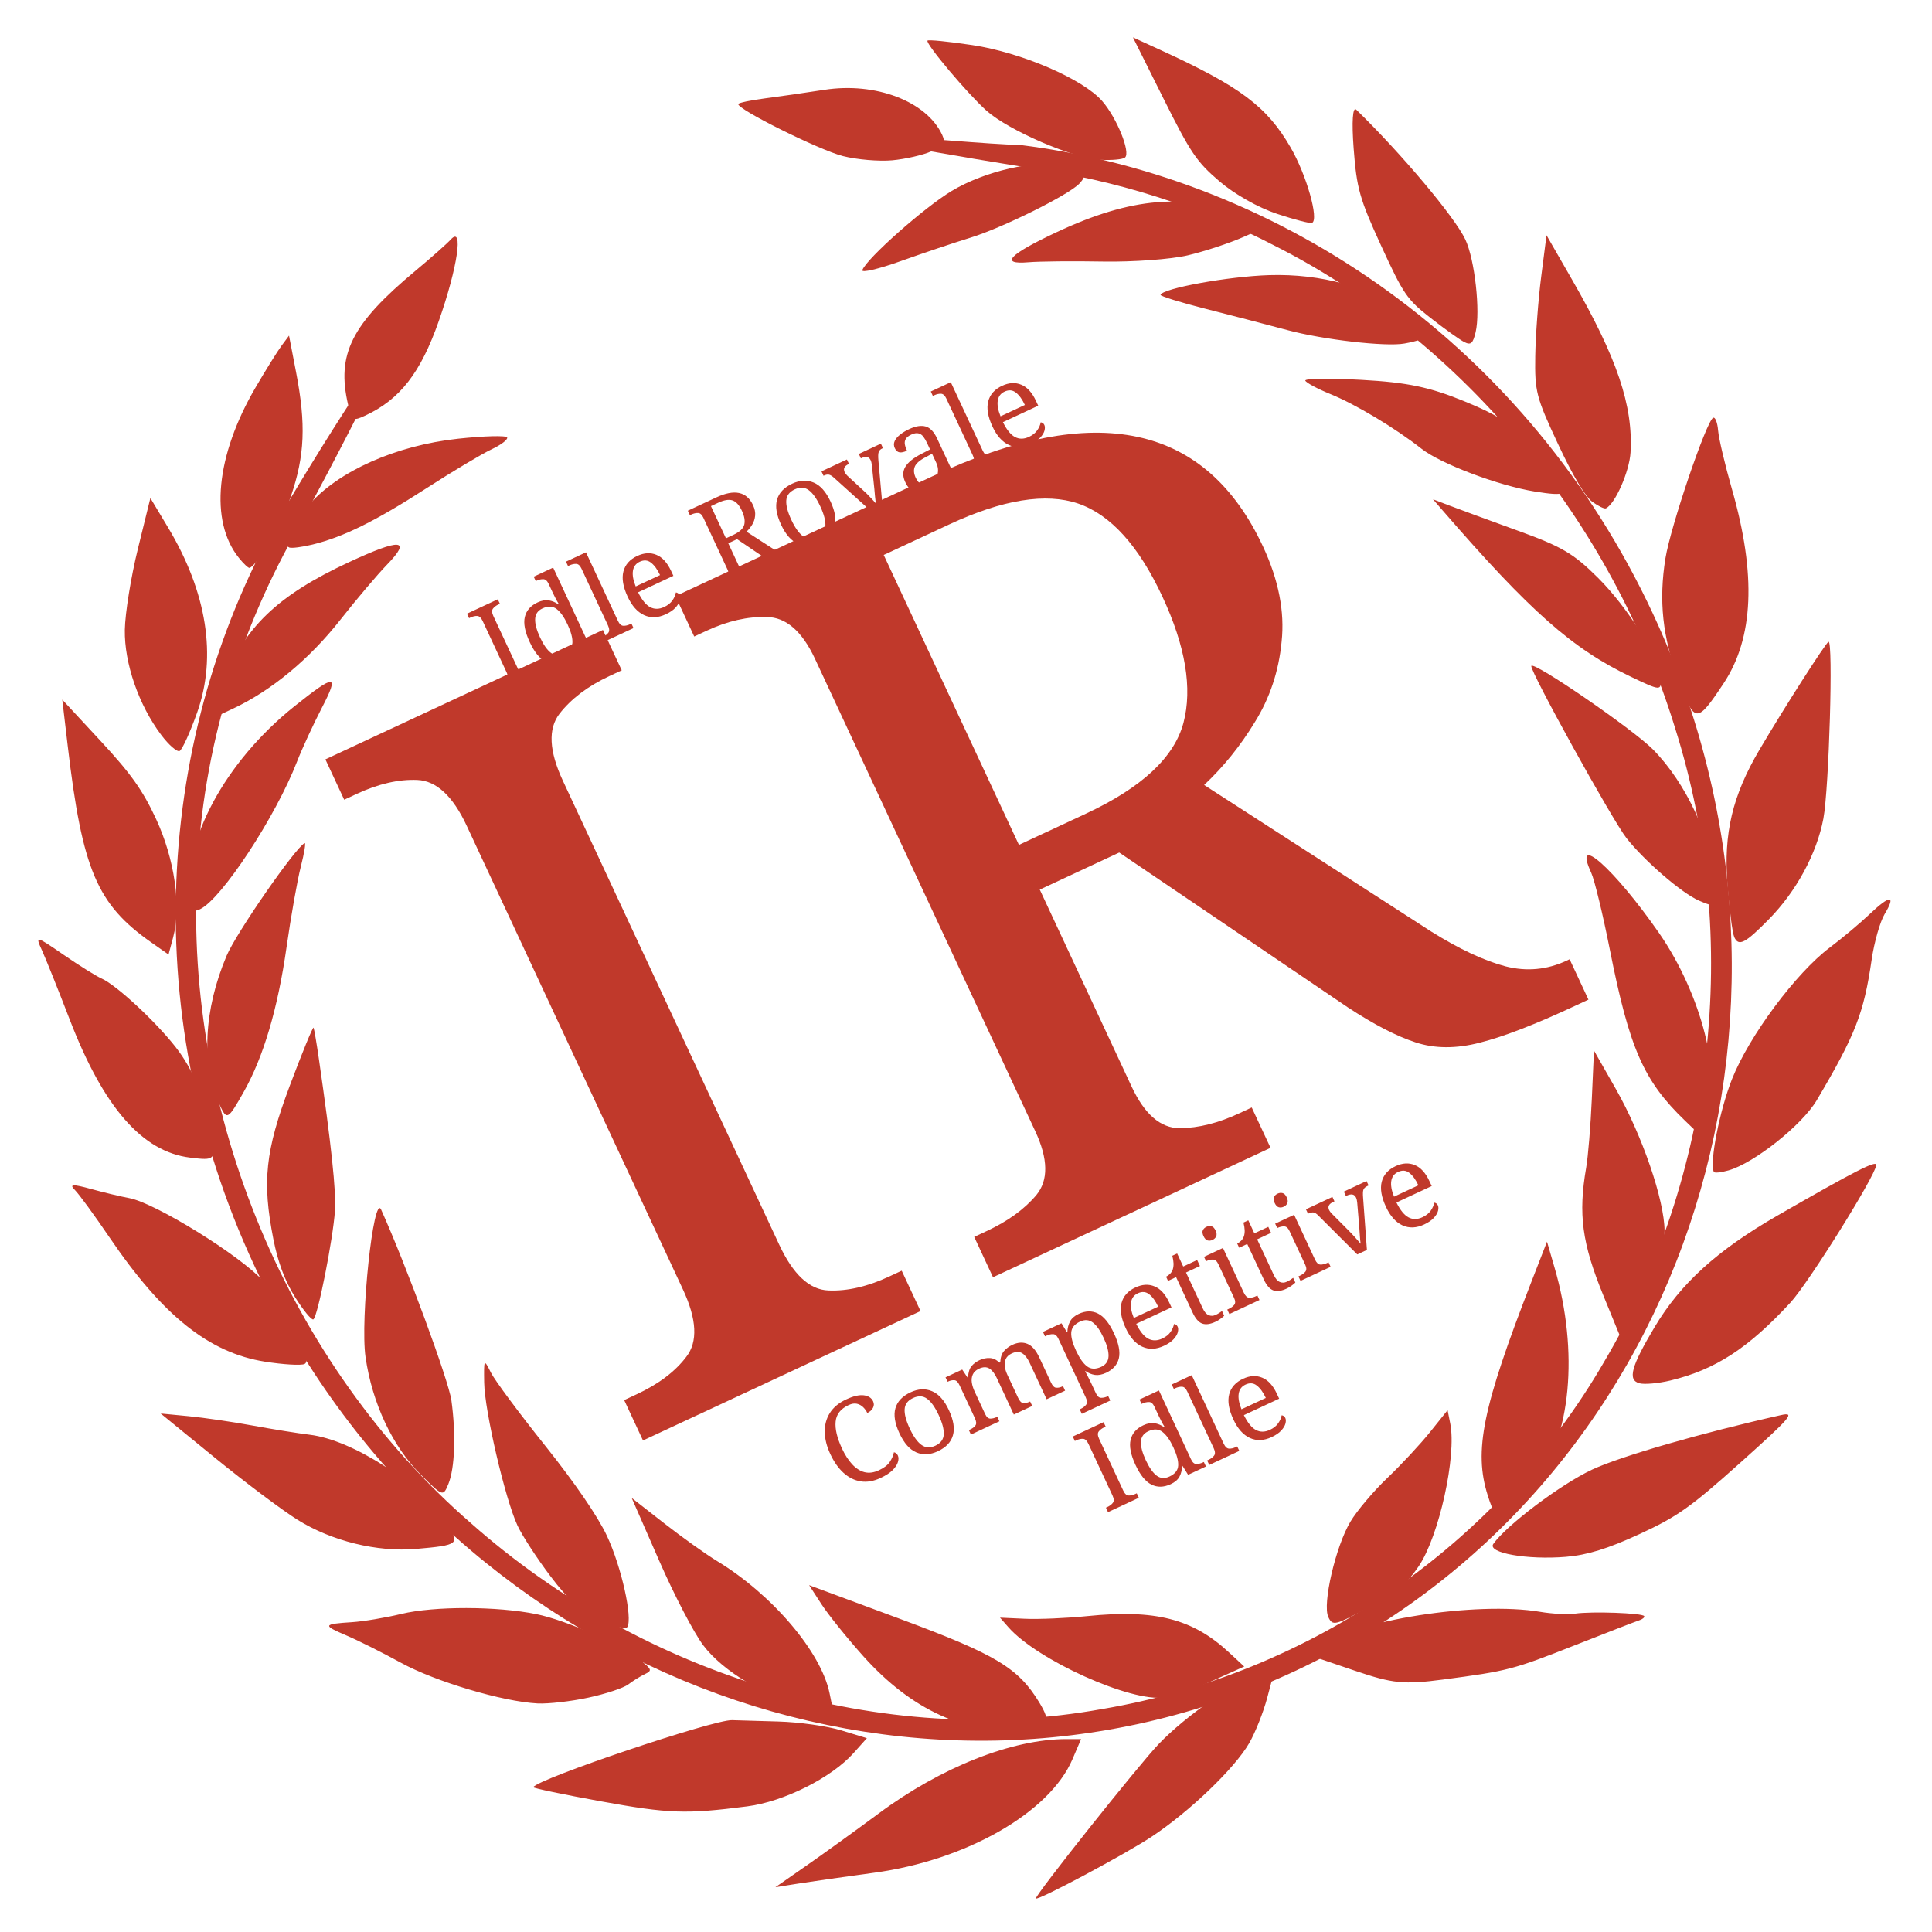
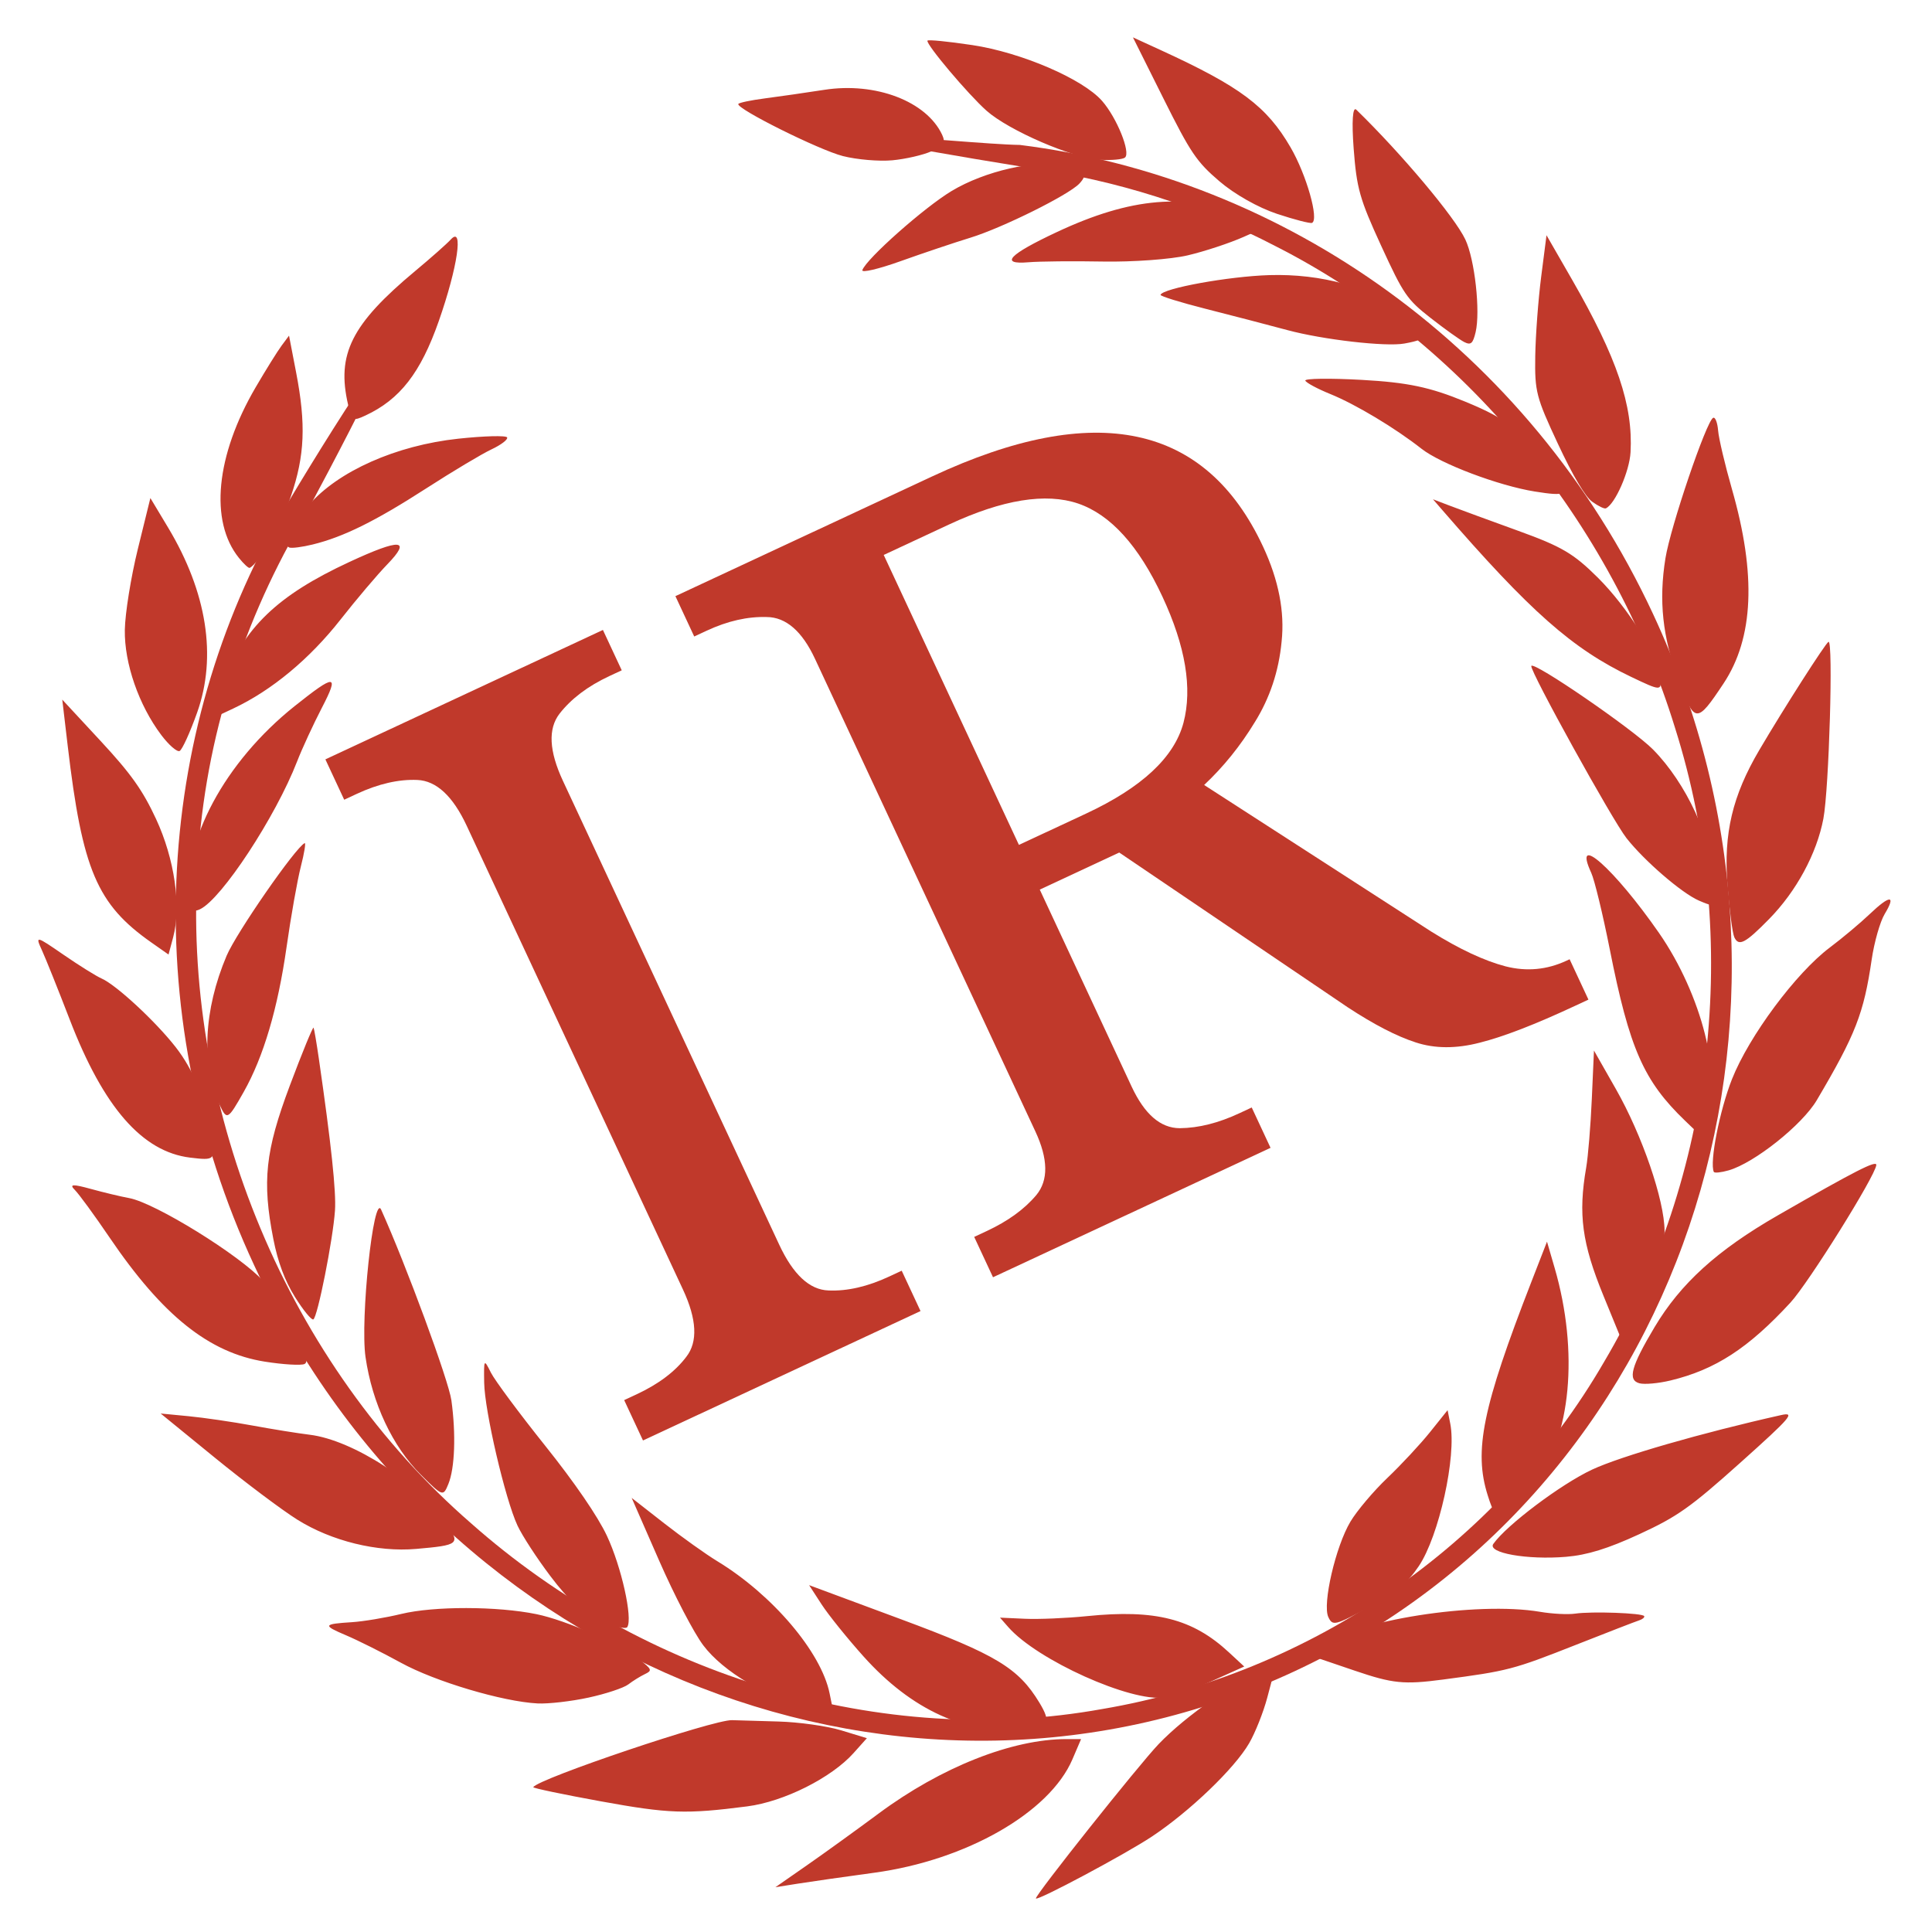
<svg xmlns="http://www.w3.org/2000/svg" width="750" height="750">
  <g fill="#c0392b">
    <g transform="rotate(-25, 375.002, 375)" id="svg_7">
      <g id="layer3" display="inline" />
      <g id="layer1" display="inline">
        <g id="g22249">
          <path id="path18706" d="m213.223,100.233c-82.829,55.752 -137.768,152.951 -137.768,263.557c0,172.92 134.166,313.245 299.495,313.245c165.33,0 299.527,-140.325 299.527,-313.245c0,-114.147 -58.51,-214.065 -145.818,-268.827c-19.972,-9.625 -109.795,-64.749 0,9.944c27.871,18.103 52.915,40.936 73.368,67.654c50.724,64.739 73.047,152.252 61.484,235.083c-11.212,85.658 -60.059,164.258 -128.957,211.316c-67.714,47.292 -154.872,61.453 -233.511,39.81c-83.923,-22.091 -155.9,-86.607 -191.614,-168.92c-38.302,-86.027 -33.719,-191.155 10.395,-273.799c22.158,-42.643 54.816,-78.766 93.398,-105.641c109.048,-81.635 27.966,-29.223 0,-10.176l-0,-0z" stroke-dashoffset="0" stroke-miterlimit="4" stroke-linejoin="round" stroke-linecap="round" stroke-width="2.748" />
          <path id="path17799" d="m246.62,714.529c0.003,-1.154 58.147,-30.154 68.561,-34.196c14.373,-5.579 38.063,-9.593 46.46,-7.872l6.103,1.251l-6.815,8.158c-3.749,4.487 -9.977,10.358 -13.84,13.048c-9.323,6.49 -32.133,14.252 -49.595,16.876c-12.301,1.848 -50.876,3.923 -50.873,2.736zm231.515,-0.636c-26.108,-1.577 -28.094,-1.941 -52.434,-9.608c-14.562,-4.587 -18.286,-6.804 -29.527,-17.577l-12.864,-12.328l5.68,-1.591c14.613,-4.093 61.509,9.408 82.048,23.62c3.903,2.701 9.332,5.579 12.064,6.396c6.228,1.862 23.847,10.869 23.847,12.19c0,0.541 -1.118,0.839 -2.484,0.661c-1.366,-0.177 -13.215,-0.971 -26.331,-1.763zm-284.176,-34.931c-10.93,-3.397 -23.761,-7.289 -28.514,-8.65l-8.642,-2.474l14.603,-2.528c8.032,-1.39 23.271,-4.302 33.864,-6.47c29.541,-6.046 59.129,-4.289 78.27,4.645l5.117,2.389l-6.389,5.715c-16.736,14.97 -53.884,18.072 -88.309,7.372zm295.244,2.353c-14.215,-5.238 -27.201,-14.353 -23.484,-16.484c7.766,-4.453 33.679,-9.933 46.97,-9.933c12.253,0 44.525,5.058 75.312,11.803c5.804,1.272 3.353,2.393 -22.051,10.083c-24.93,7.548 -30.968,8.643 -47.268,8.579c-13.381,-0.053 -21.752,-1.203 -29.479,-4.05zm-164.37,-16.422c-12.545,-3.724 -38.648,-33.995 -43.407,-50.338l-1.373,-4.714l8.583,4.486c4.721,2.467 14.765,6.64 22.321,9.273c25.131,8.757 36.689,18.225 43.933,35.988l3.069,7.525l-13.441,-0.184c-7.392,-0.101 -16.251,-1.018 -19.686,-2.038zm70.831,-1.406c0,-5.549 14.168,-23.646 23.428,-29.924c4.086,-2.771 13.159,-6.964 20.161,-9.319c7.002,-2.355 17.137,-6.46 22.522,-9.121l9.791,-4.839l-1.266,5.167c-3.058,12.484 -22.433,37.762 -34.492,45.002c-6.925,4.158 -12.319,5.535 -24.512,6.258c-14.703,0.872 -15.633,0.68 -15.633,-3.224zm-125.196,-9.999c-21.477,-7.848 -36.674,-25.618 -44.79,-52.373c-2.746,-9.051 -5.546,-20.409 -6.222,-25.239l-1.23,-8.782l26.765,27.105c27.619,27.971 33.251,36.34 34.97,51.964c0.999,9.084 -0.824,10.491 -9.492,7.324zm201.25,-6.699c2.349,-17.94 12.541,-31.683 50.34,-67.873l12.127,-11.611l-1.614,10.458c-5.17,33.508 -22.247,62.688 -42.279,72.244c-5.594,2.668 -12.3,4.861 -14.903,4.872c-4.373,0.018 -4.652,-0.596 -3.671,-8.089zm-311.542,-12.008c-22.876,-7.273 -28.8,-10.287 -50.701,-25.802c-12.126,-8.59 -21.776,-15.818 -21.444,-16.063c3.003,-2.206 74.662,5.795 80.939,9.038c1.721,0.889 8.942,4.517 16.047,8.063c7.104,3.545 16.407,9.585 20.672,13.422l7.754,6.976l-7.133,3.053c-11.854,5.074 -32.456,5.661 -46.134,1.312zm394.753,1.639c-4.762,-0.959 -9.926,-2.822 -11.477,-4.141c-3.658,-3.11 -0.18,-7.233 14.553,-17.253c16.302,-11.086 34.709,-16.792 61.616,-19.098c34.642,-2.97 44.056,-3.307 42.987,-1.541c-2.282,3.771 -43.21,30.369 -52.763,34.289c-22.279,9.142 -37.391,11.273 -54.917,7.743zm-357.467,-26.929c-12.48,-9.648 -23.701,-26.083 -26.348,-38.591c-1.265,-5.979 -1.982,-22.316 -1.63,-37.142l0.629,-26.468l7.262,14.252c3.994,7.839 9.603,17.758 12.465,22.044c13.898,20.817 21.653,49.029 17.843,64.915l-1.799,7.501l-8.421,-6.51zm347.716,-13.926c1.052,-21.957 4.434,-32.794 14.952,-47.901c2.471,-3.549 8.417,-13.978 13.214,-23.175l8.721,-16.722l1.392,17.115c1.673,20.582 -1.124,46.984 -6.137,57.913c-3.915,8.536 -20.788,27.079 -28.478,31.295l-4.674,2.563l1.01,-21.088zm-423.02,-25.099c-6.702,-1.519 -15.191,-4.354 -18.865,-6.3c-11.991,-6.353 -32.43,-24.485 -41.41,-36.737c-4.836,-6.597 -11.477,-14.973 -14.759,-18.612c-6.731,-7.464 -6.334,-7.811 4.212,-3.686c4.121,1.612 12.518,3.942 18.66,5.179c12.829,2.583 35.05,12.988 47.553,22.268c9.502,7.052 24.294,23.973 28.853,33.004c2.711,5.372 2.665,5.844 -0.58,5.869c-1.941,0.015 -5.317,0.421 -7.503,0.902c-2.186,0.481 -9.458,-0.368 -16.159,-1.887zm487.632,1.552c-3.006,-0.476 -5.465,-1.329 -5.465,-1.895c0,-4.045 12.154,-20.717 21.623,-29.661c13.074,-12.349 39.9,-26.841 55.978,-30.24c5.958,-1.26 14.752,-3.61 19.543,-5.224c10.322,-3.477 12.554,-2.457 5.292,2.417c-2.872,1.928 -8.299,8.185 -12.06,13.905c-11.625,17.678 -17.975,23.74 -42.391,40.471c-9.204,6.306 -32.258,11.851 -42.518,10.226zm-471,-27.048c-5.153,-6.168 -7.618,-11.897 -10.103,-23.486c-1.808,-8.431 -3.288,-18.866 -3.288,-23.19c0,-11.322 7.254,-45.795 11.738,-55.781c3.773,-8.403 3.827,-8.436 4.001,-2.411c0.097,3.359 3.29,18.935 7.097,34.612c4.336,17.857 6.931,33.499 6.947,41.877c0.025,13.23 -4.389,33.252 -7.808,35.417c-0.973,0.616 -4.836,-2.551 -8.584,-7.038zm463.815,2.437c-8.049,-20.835 -7.742,-34.456 1.638,-72.693c3.296,-13.437 6.005,-26.897 6.019,-29.91c0.083,-17.802 8.803,2.309 13.968,32.215c4.965,28.745 -1.47,62.238 -13.743,71.535l-5.754,4.359l-2.127,-5.506zm-516.673,-57.524c-14.246,-5.183 -28.514,-16.665 -37.023,-29.794c-3.838,-5.922 -12.308,-21.792 -18.823,-35.267l-11.845,-24.5l9.363,5.515c5.149,3.033 14.589,9.235 20.978,13.783c6.388,4.547 14.751,10.218 18.584,12.602c14.388,8.948 30.711,35.036 33.632,53.753c1.475,9.453 0.835,9.622 -14.867,3.909zm564.099,1.054c0,-1.716 2.808,-10.579 6.24,-19.696c7.023,-18.659 16.318,-30.414 33.272,-42.078c15.501,-10.665 40.782,-26.711 42.096,-26.718c2.097,-0.012 -23.946,51.851 -30.839,61.413c-8.067,11.19 -21.402,21.083 -35.575,26.39c-12.345,4.623 -15.194,4.752 -15.194,0.689zm-550.273,-26.341c-5.348,-14.644 -5.413,-33.163 -0.178,-50.528c4.257,-14.121 29.772,-56.503 29.677,-49.295c-0.313,23.697 -4.284,71.216 -6.571,78.626c-3.901,12.645 -9.91,24.407 -14.768,28.908c-3.93,3.641 -4.059,3.519 -8.16,-7.711zm543.783,7.574c-4.799,-5.459 -12.594,-22.799 -15.178,-33.763c-2.031,-8.616 -6.588,-74.764 -5.251,-76.222c1.487,-1.622 25.446,39.006 29.143,49.418c6.122,17.24 6.062,41.182 -0.135,54.459c-2.483,5.319 -4.724,9.671 -4.981,9.671c-0.257,0 -1.876,-1.603 -3.599,-3.563zm-580.135,-73c-18.171,-12.26 -28.431,-32.977 -34.277,-69.215c-1.644,-10.191 -3.63,-20.269 -4.414,-22.396c-1.093,-2.966 0.245,-2.445 5.746,2.242c3.944,3.359 9.356,7.658 12.028,9.553c8.364,5.932 29.679,38.436 33.575,51.198c4.403,14.425 4.957,35.957 0.925,35.957c-1.487,0 -7.599,-3.303 -13.582,-7.34zm609.152,-7.814c1.472,-17.841 6.062,-31.26 15.407,-45.044c6.99,-10.311 36.952,-41.6 39.835,-41.6c0.893,0 0.741,2.377 -0.337,5.281c-1.078,2.905 -3.216,13.212 -4.751,22.905c-5.397,34.077 -16.763,55.932 -34.835,66.983c-16.095,9.842 -16.802,9.448 -15.319,-8.524zm-587.946,-9.989c-0.903,-7.401 -0.295,-15.067 1.895,-23.923c5.489,-22.191 11.579,-32.285 30.915,-51.245c9.852,-9.66 17.913,-17.096 17.913,-16.525c0,0.571 -1.43,5.792 -3.178,11.601c-9.674,32.156 -15.722,49.789 -19.294,56.249c-5.488,9.925 -23.679,34.734 -25.468,34.734c-0.8,0 -2.052,-4.901 -2.783,-10.891zm571.855,1.054c-16.119,-19.585 -24.792,-39.507 -39.15,-89.925l-1.449,-5.09l4.932,5.09c2.713,2.799 11.659,11.792 19.88,19.984c12.737,12.69 15.744,17.058 20.325,29.522c5.717,15.553 8.42,38.015 5.513,45.796c-1.699,4.546 -2.03,4.369 -10.05,-5.376zm-585.894,-67.308c-15.861,-9.909 -22.196,-31.864 -19.699,-68.277c0.85,-12.4 1.568,-25.45 1.595,-29.001c0.048,-6.276 0.238,-6.134 6.83,5.09c3.729,6.35 8.019,12.951 9.532,14.669c4.087,4.639 11.933,23.868 14.797,36.265c2.517,10.896 1.895,22.341 -2.026,37.26c-2.37,9.016 -2.763,9.158 -11.028,3.995zm600.905,-0.731c-1.613,-2.909 -2.545,-12.381 -2.554,-25.959c-0.014,-20.028 0.391,-22.213 6.414,-34.612c3.536,-7.279 10.335,-19.408 15.109,-26.954l8.681,-13.72l1.704,19.828c2.996,34.862 0.855,54.292 -7.747,70.319c-3.527,6.571 -13.914,15.678 -17.882,15.678c-0.652,0 -2.329,-2.061 -3.725,-4.581zm-581.85,-12.841c0,-17.214 9.871,-36.083 26.918,-51.456c7.177,-6.473 42.019,-26.812 45.93,-26.812c0.586,0 -1.754,3.436 -5.2,7.635c-3.447,4.199 -11.642,15.881 -18.212,25.959c-13.16,20.185 -26.155,34.882 -38.863,43.952c-10.122,7.225 -10.572,7.255 -10.572,0.723zm563.348,-0.151c-11.781,-7.976 -28.583,-25.186 -32.869,-33.668c-5.86,-11.596 -15.892,-26.44 -23.12,-34.21c-3.615,-3.887 -6.574,-7.841 -6.574,-8.787c0,-0.946 9.002,3.103 20.004,8.998c15.683,8.403 22.751,13.702 32.725,24.533c12.679,13.77 15.521,19.772 19.826,41.874c1.561,8.012 0.23,8.18 -9.992,1.259zm-560.736,-68.327c-12.869,-22.345 -12.371,-36.868 2.843,-82.914l5.661,-17.135l6.718,20.879c5.293,16.452 6.713,24.187 6.695,36.477c-0.026,17.114 -5.402,34.937 -13.419,44.486l-4.428,5.275l-4.07,-7.067zm560.426,4.162c-1.19,-1.515 -4.729,-7.793 -7.865,-13.952c-5.301,-10.414 -5.692,-12.766 -5.573,-33.594c0.114,-19.988 0.788,-24.147 6.273,-38.683c3.713,-9.839 6.604,-15.079 7.304,-13.234c8.706,22.951 17.021,53.914 17.064,63.548c0.039,8.603 -6.446,27.797 -11.589,34.304c-2.824,3.572 -3.842,3.865 -5.614,1.61zm-540.028,-12.425c6.844,-22.112 35.125,-43.245 68.738,-51.363c19.757,-4.772 21.149,-4.032 9.412,5.003c-5.789,4.456 -13.703,11.149 -17.588,14.873c-16.637,15.948 -49.101,35.997 -58.368,36.048c-2.843,0.016 -3.31,-0.955 -2.194,-4.561zm518.708,3.118c-7.073,-1.854 -27.981,-14.693 -38.945,-23.915c-6.011,-5.057 -17.363,-14.446 -25.226,-20.864c-7.863,-6.419 -13.992,-11.982 -13.62,-12.363c1.875,-1.921 26.935,4.663 41.467,10.895c18.635,7.992 33.913,21.065 40.814,34.922c6.304,12.659 5.767,14.013 -4.489,11.325zm-501.584,-66.233c-3.007,-14.196 -1.242,-31.277 4.437,-42.952c2.808,-5.771 10.844,-17.623 17.86,-26.337l12.755,-15.845l1.389,13.289c3.047,29.147 -3.929,53.385 -20.09,69.809c-5.785,5.879 -11.418,10.689 -12.518,10.689c-1.1,0 -2.825,-3.894 -3.833,-8.653l0,0zm478.021,-0.328c-5.575,-5.268 -11.682,-13.827 -14.873,-20.847c-4.844,-10.656 -5.488,-14.694 -6.12,-38.377l-0.707,-26.468l7.63,8.977c22.119,26.021 28.134,37.252 29.786,55.616c1.1,12.22 -1.783,30.106 -4.844,30.059c-0.778,-0.012 -5.67,-4.044 -10.873,-8.959zm-448.314,-7.444c16.979,-16.459 33.98,-22.283 64.893,-22.227c21.85,0.039 25.727,2.157 12.929,7.061c-5.252,2.012 -16.703,7.285 -25.447,11.717c-17.42,8.83 -35.905,13.676 -52.375,13.731l-10.643,0.035l10.643,-10.318zm410.079,7.424c-6.558,-1.372 -20.419,-6.648 -30.802,-11.723c-10.383,-5.076 -22.223,-10.458 -26.311,-11.959c-10.707,-3.934 -5.69,-5.931 14.989,-5.968c31.77,-0.057 51.913,7.342 68.845,25.286l6.848,7.258l-10.823,-0.199c-5.953,-0.11 -16.188,-1.322 -22.746,-2.694zm-355.242,-41.815c-4.111,-0.817 -8.039,-2.064 -8.729,-2.771c-2.254,-2.309 3.211,-6.955 13.782,-11.718c15.871,-7.15 40.567,-6.702 63.529,1.153c9.564,3.272 17.388,6.676 17.388,7.565c0,0.889 -3.353,1.624 -7.452,1.633c-4.099,0.009 -17.289,1.366 -29.312,3.014c-23.329,3.199 -37.171,3.515 -49.206,1.124zm281.714,-0.041c-6.558,-0.914 -19.345,-2.352 -28.415,-3.195c-9.07,-0.844 -15.777,-2.25 -14.904,-3.125c3.356,-3.364 32.091,-11.9 44.414,-13.193c14.916,-1.566 34.527,2.66 43.825,9.443c6.624,4.832 7.176,6.998 2.277,8.927c-5.681,2.237 -34.364,2.932 -47.197,1.144zm-309.885,-7.382c-4.351,-17.76 8.679,-39.786 33.843,-57.209c6.456,-4.47 13.656,-9.163 16,-10.429l4.262,-2.302l-3.544,14.115c-4.986,19.861 -10.588,30.671 -22.106,42.658c-8.154,8.487 -22.371,18.472 -26.3,18.472c-0.472,0 -1.442,-2.387 -2.157,-5.304zm368.305,1.243c-9.339,-5.05 -27.283,-25.233 -31.885,-35.863c-3.802,-8.782 -10.433,-33.265 -9.307,-34.362c0.361,-0.351 7.139,3.662 15.064,8.918c16.033,10.635 33.312,30.016 36.491,40.93c2.418,8.302 1.67,22.847 -1.218,23.677c-1.093,0.314 -5.208,-1.171 -9.146,-3.3zm-304.757,-37.167c4.145,-19.718 14.403,-27.83 45.625,-36.078c7.651,-2.021 15.566,-4.37 17.589,-5.218c6.977,-2.928 -2.071,10.834 -17.552,26.694c-14.871,15.236 -26.516,21.219 -41.295,21.219c-5.458,0 -5.686,-0.346 -4.368,-6.617zm231.568,3.264c-4.844,-1.737 -12.343,-6.045 -16.664,-9.574c-7.371,-6.018 -29.697,-34.048 -28.278,-35.501c0.357,-0.366 4.995,0.714 10.308,2.4c5.312,1.686 15.346,4.715 22.296,6.732c19.354,5.615 34.062,20.797 34.062,35.159c0,3.33 -1.26,4.118 -6.458,4.04c-3.552,-0.053 -10.422,-1.518 -15.266,-3.256z" stroke-width="1.015" />
        </g>
      </g>
      <text transform="matrix(17.0202, 0, 0, 17.0202, -3144.4, -6581.36)" xml:space="preserve" text-anchor="middle" font-family="serif" font-size="24" id="svg_1" y="415.408" x="206.898" stroke-width="0">IR</text>
-       <text transform="matrix(1.88945, 0, 0, 1.88945, -198.873, -252.64)" xml:space="preserve" text-anchor="middle" font-family="Serif" font-size="24" id="svg_2" y="240.385" x="303.756" stroke-linecap="null" stroke-linejoin="null" stroke-dasharray="null" stroke-width="0">Idle Royale</text>
-       <text id="svg_4" transform="matrix(1.88945, 0, 0, 1.88945, -198.873, -252.64)" xml:space="preserve" text-anchor="middle" font-family="Serif" font-size="24" y="419.861" x="303.623" stroke-linecap="null" stroke-linejoin="null" stroke-dasharray="null" stroke-width="0">Competitive</text>
-       <text id="svg_5" transform="matrix(1.88945, 0, 0, 1.88945, -198.873, -252.64)" xml:space="preserve" text-anchor="middle" font-family="Serif" font-size="24" y="446.206" x="303.756" stroke-linecap="null" stroke-linejoin="null" stroke-dasharray="null" stroke-width="0">Idle</text>
    </g>
  </g>
</svg>
